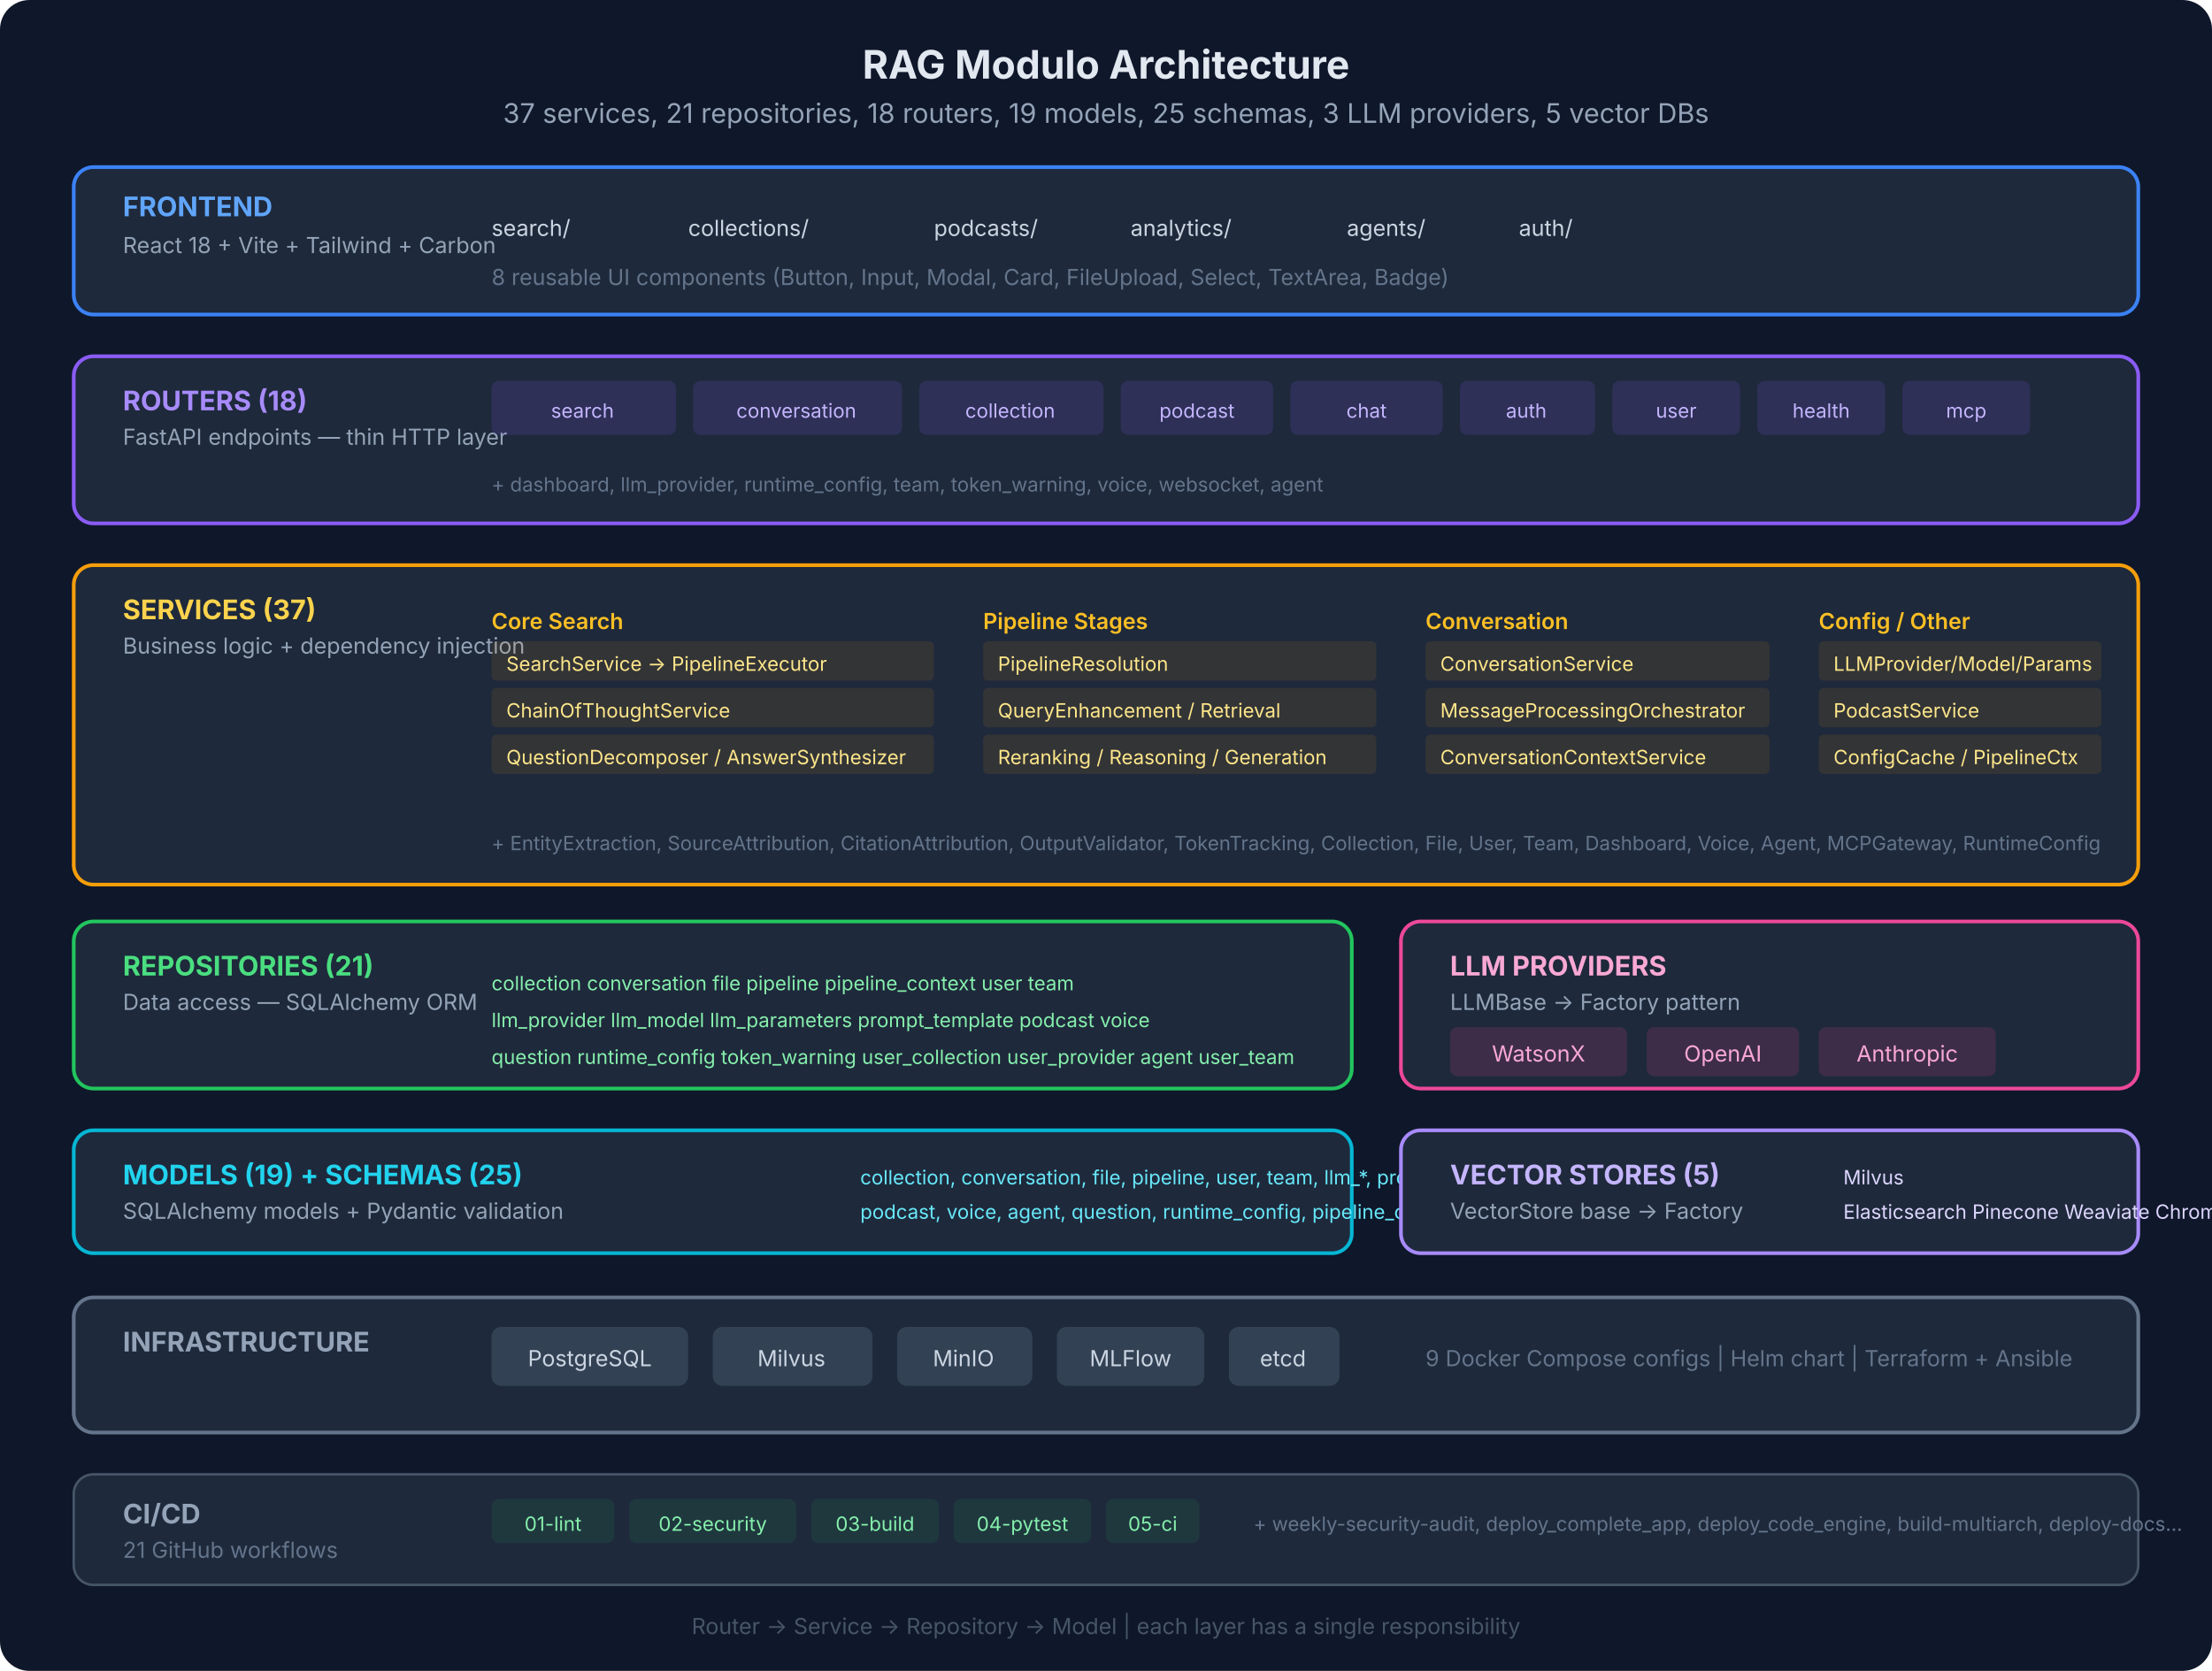
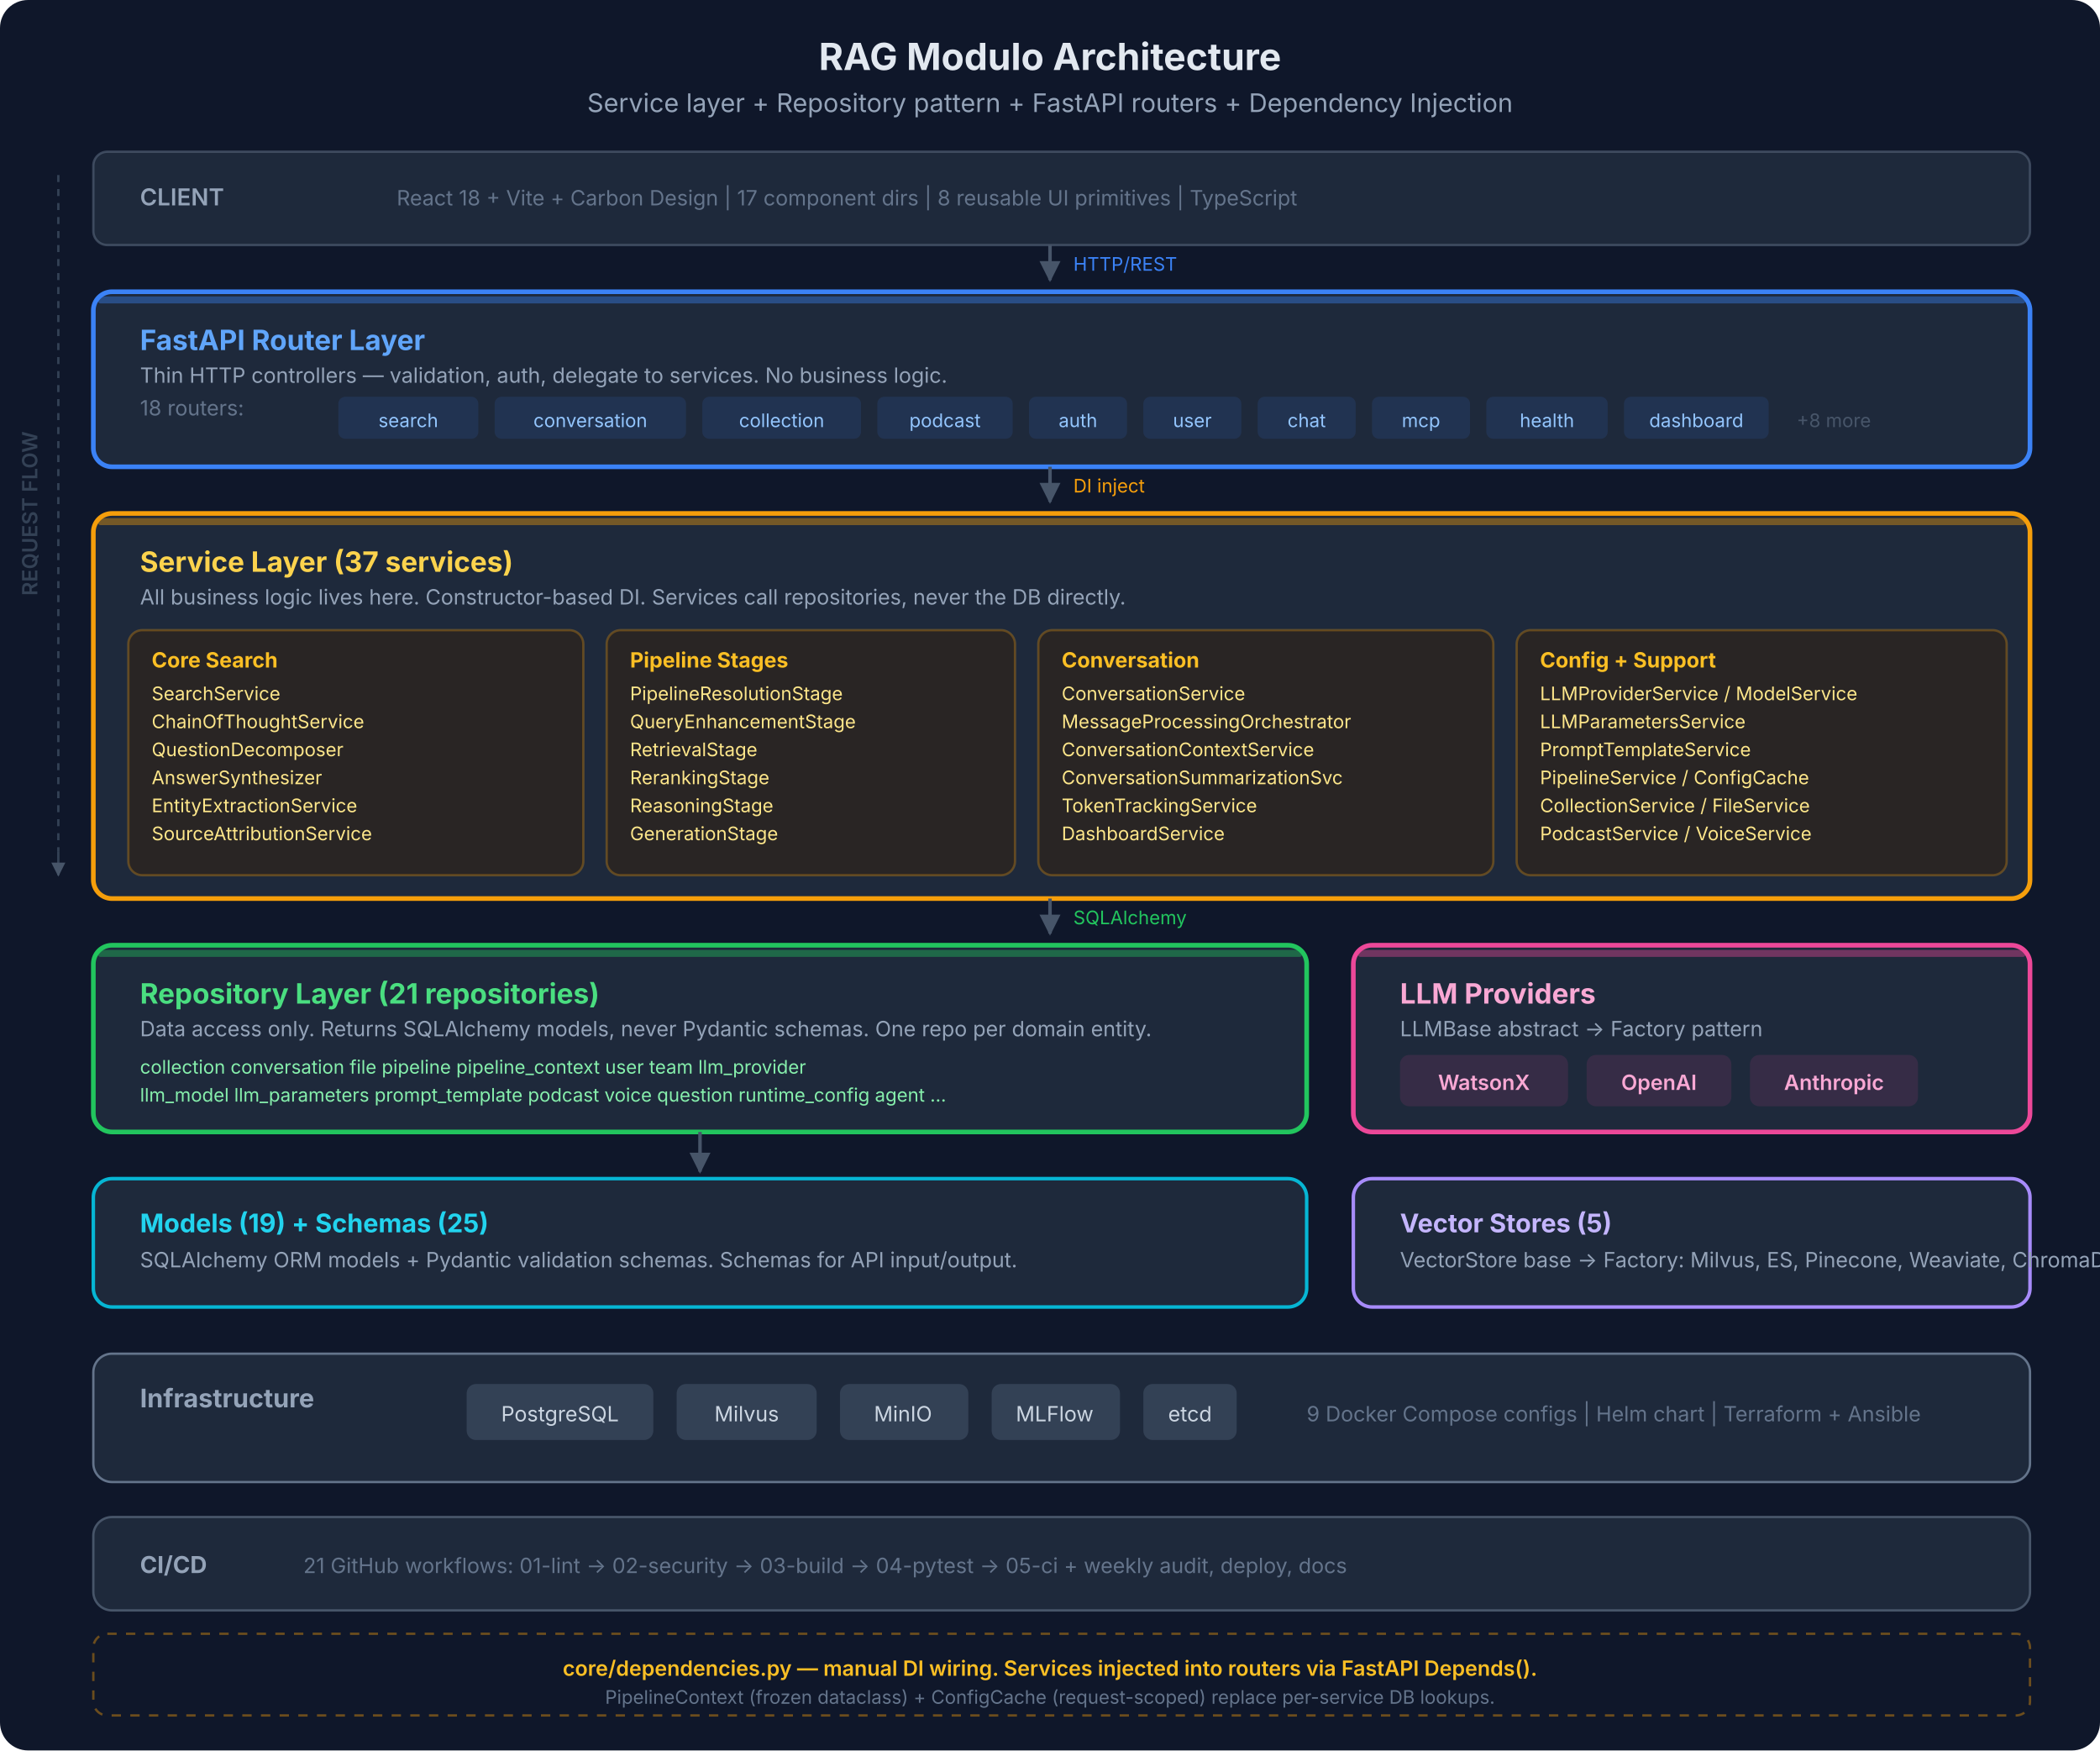
- <svg xmlns="http://www.w3.org/2000/svg" viewBox="0 0 900 680" font-family="system-ui, -apple-system, sans-serif">
-   <rect width="900" height="680" fill="#0f172a" rx="12" />
-   <text x="450" y="32" text-anchor="middle" fill="#e2e8f0" font-size="16" font-weight="700">RAG Modulo Architecture</text>
-   <text x="450" y="50" text-anchor="middle" fill="#94a3b8" font-size="11">37 services, 21 repositories, 18 routers, 19 models, 25 schemas, 3 LLM providers, 5 vector DBs</text>
-   <rect x="30" y="68" width="840" height="60" rx="8" fill="#1e293b" stroke="#3b82f6" stroke-width="1.5" />
-   <text x="50" y="88" fill="#60a5fa" font-size="11" font-weight="700">FRONTEND</text>
-   <text x="50" y="103" fill="#94a3b8" font-size="9">React 18 + Vite + Tailwind + Carbon</text>
-   <text x="200" y="96" fill="#cbd5e1" font-size="9">search/</text>
-   <text x="280" y="96" fill="#cbd5e1" font-size="9">collections/</text>
-   <text x="380" y="96" fill="#cbd5e1" font-size="9">podcasts/</text>
-   <text x="460" y="96" fill="#cbd5e1" font-size="9">analytics/</text>
-   <text x="548" y="96" fill="#cbd5e1" font-size="9">agents/</text>
-   <text x="618" y="96" fill="#cbd5e1" font-size="9">auth/</text>
-   <text x="200" y="116" fill="#64748b" font-size="9">8 reusable UI components (Button, Input, Modal, Card, FileUpload, Select, TextArea, Badge)</text>
-   <rect x="30" y="145" width="840" height="68" rx="8" fill="#1e293b" stroke="#8b5cf6" stroke-width="1.5" />
-   <text x="50" y="167" fill="#a78bfa" font-size="11" font-weight="700">ROUTERS (18)</text>
-   <text x="50" y="181" fill="#94a3b8" font-size="9">FastAPI endpoints — thin HTTP layer</text>
-   <rect x="200" y="155" width="75" height="22" rx="3" fill="#8b5cf6" fill-opacity="0.15" />
-   <text x="237" y="170" text-anchor="middle" fill="#c4b5fd" font-size="8">search</text>
-   <rect x="282" y="155" width="85" height="22" rx="3" fill="#8b5cf6" fill-opacity="0.15" />
-   <text x="324" y="170" text-anchor="middle" fill="#c4b5fd" font-size="8">conversation</text>
-   <rect x="374" y="155" width="75" height="22" rx="3" fill="#8b5cf6" fill-opacity="0.15" />
-   <text x="411" y="170" text-anchor="middle" fill="#c4b5fd" font-size="8">collection</text>
-   <rect x="456" y="155" width="62" height="22" rx="3" fill="#8b5cf6" fill-opacity="0.15" />
-   <text x="487" y="170" text-anchor="middle" fill="#c4b5fd" font-size="8">podcast</text>
-   <rect x="525" y="155" width="62" height="22" rx="3" fill="#8b5cf6" fill-opacity="0.15" />
-   <text x="556" y="170" text-anchor="middle" fill="#c4b5fd" font-size="8">chat</text>
-   <rect x="594" y="155" width="55" height="22" rx="3" fill="#8b5cf6" fill-opacity="0.15" />
-   <text x="621" y="170" text-anchor="middle" fill="#c4b5fd" font-size="8">auth</text>
-   <rect x="656" y="155" width="52" height="22" rx="3" fill="#8b5cf6" fill-opacity="0.15" />
-   <text x="682" y="170" text-anchor="middle" fill="#c4b5fd" font-size="8">user</text>
-   <rect x="715" y="155" width="52" height="22" rx="3" fill="#8b5cf6" fill-opacity="0.15" />
-   <text x="741" y="170" text-anchor="middle" fill="#c4b5fd" font-size="8">health</text>
-   <rect x="774" y="155" width="52" height="22" rx="3" fill="#8b5cf6" fill-opacity="0.15" />
-   <text x="800" y="170" text-anchor="middle" fill="#c4b5fd" font-size="8">mcp</text>
-   <text x="200" y="200" fill="#64748b" font-size="8">+ dashboard, llm_provider, runtime_config, team, token_warning, voice, websocket, agent</text>
-   <rect x="30" y="230" width="840" height="130" rx="8" fill="#1e293b" stroke="#f59e0b" stroke-width="1.5" />
-   <text x="50" y="252" fill="#fcd34d" font-size="11" font-weight="700">SERVICES (37)</text>
-   <text x="50" y="266" fill="#94a3b8" font-size="9">Business logic + dependency injection</text>
-   <text x="200" y="256" fill="#fbbf24" font-size="9" font-weight="600">Core Search</text>
-   <rect x="200" y="261" width="180" height="16" rx="2" fill="#f59e0b" fill-opacity="0.1" />
-   <text x="206" y="273" fill="#fde68a" font-size="8">SearchService → PipelineExecutor</text>
-   <rect x="200" y="280" width="180" height="16" rx="2" fill="#f59e0b" fill-opacity="0.1" />
-   <text x="206" y="292" fill="#fde68a" font-size="8">ChainOfThoughtService</text>
-   <rect x="200" y="299" width="180" height="16" rx="2" fill="#f59e0b" fill-opacity="0.1" />
-   <text x="206" y="311" fill="#fde68a" font-size="8">QuestionDecomposer / AnswerSynthesizer</text>
-   <text x="400" y="256" fill="#fbbf24" font-size="9" font-weight="600">Pipeline Stages</text>
-   <rect x="400" y="261" width="160" height="16" rx="2" fill="#f59e0b" fill-opacity="0.1" />
-   <text x="406" y="273" fill="#fde68a" font-size="8">PipelineResolution</text>
-   <rect x="400" y="280" width="160" height="16" rx="2" fill="#f59e0b" fill-opacity="0.1" />
-   <text x="406" y="292" fill="#fde68a" font-size="8">QueryEnhancement / Retrieval</text>
-   <rect x="400" y="299" width="160" height="16" rx="2" fill="#f59e0b" fill-opacity="0.1" />
-   <text x="406" y="311" fill="#fde68a" font-size="8">Reranking / Reasoning / Generation</text>
-   <text x="580" y="256" fill="#fbbf24" font-size="9" font-weight="600">Conversation</text>
-   <rect x="580" y="261" width="140" height="16" rx="2" fill="#f59e0b" fill-opacity="0.1" />
-   <text x="586" y="273" fill="#fde68a" font-size="8">ConversationService</text>
-   <rect x="580" y="280" width="140" height="16" rx="2" fill="#f59e0b" fill-opacity="0.1" />
-   <text x="586" y="292" fill="#fde68a" font-size="8">MessageProcessingOrchestrator</text>
-   <rect x="580" y="299" width="140" height="16" rx="2" fill="#f59e0b" fill-opacity="0.1" />
-   <text x="586" y="311" fill="#fde68a" font-size="8">ConversationContextService</text>
-   <text x="740" y="256" fill="#fbbf24" font-size="9" font-weight="600">Config / Other</text>
-   <rect x="740" y="261" width="115" height="16" rx="2" fill="#f59e0b" fill-opacity="0.1" />
-   <text x="746" y="273" fill="#fde68a" font-size="8">LLMProvider/Model/Params</text>
-   <rect x="740" y="280" width="115" height="16" rx="2" fill="#f59e0b" fill-opacity="0.1" />
-   <text x="746" y="292" fill="#fde68a" font-size="8">PodcastService</text>
-   <rect x="740" y="299" width="115" height="16" rx="2" fill="#f59e0b" fill-opacity="0.1" />
-   <text x="746" y="311" fill="#fde68a" font-size="8">ConfigCache / PipelineCtx</text>
-   <text x="200" y="346" fill="#64748b" font-size="8">+ EntityExtraction, SourceAttribution, CitationAttribution, OutputValidator, TokenTracking, Collection, File, User, Team, Dashboard, Voice, Agent, MCPGateway, RuntimeConfig</text>
-   <rect x="30" y="375" width="520" height="68" rx="8" fill="#1e293b" stroke="#22c55e" stroke-width="1.5" />
-   <text x="50" y="397" fill="#4ade80" font-size="11" font-weight="700">REPOSITORIES (21)</text>
-   <text x="50" y="411" fill="#94a3b8" font-size="9">Data access — SQLAlchemy ORM</text>
-   <text x="200" y="403" fill="#86efac" font-size="8">collection  conversation  file  pipeline  pipeline_context  user  team</text>
-   <text x="200" y="418" fill="#86efac" font-size="8">llm_provider  llm_model  llm_parameters  prompt_template  podcast  voice</text>
-   <text x="200" y="433" fill="#86efac" font-size="8">question  runtime_config  token_warning  user_collection  user_provider  agent  user_team</text>
-   <rect x="570" y="375" width="300" height="68" rx="8" fill="#1e293b" stroke="#ec4899" stroke-width="1.5" />
-   <text x="590" y="397" fill="#f9a8d4" font-size="11" font-weight="700">LLM PROVIDERS</text>
-   <text x="590" y="411" fill="#94a3b8" font-size="9">LLMBase → Factory pattern</text>
-   <rect x="590" y="418" width="72" height="20" rx="3" fill="#ec4899" fill-opacity="0.15" />
-   <text x="626" y="432" text-anchor="middle" fill="#f9a8d4" font-size="9">WatsonX</text>
-   <rect x="670" y="418" width="62" height="20" rx="3" fill="#ec4899" fill-opacity="0.15" />
-   <text x="701" y="432" text-anchor="middle" fill="#f9a8d4" font-size="9">OpenAI</text>
-   <rect x="740" y="418" width="72" height="20" rx="3" fill="#ec4899" fill-opacity="0.15" />
-   <text x="776" y="432" text-anchor="middle" fill="#f9a8d4" font-size="9">Anthropic</text>
-   <rect x="30" y="460" width="520" height="50" rx="8" fill="#1e293b" stroke="#06b6d4" stroke-width="1.5" />
-   <text x="50" y="482" fill="#22d3ee" font-size="11" font-weight="700">MODELS (19) + SCHEMAS (25)</text>
-   <text x="50" y="496" fill="#94a3b8" font-size="9">SQLAlchemy models + Pydantic validation</text>
-   <text x="350" y="482" fill="#67e8f9" font-size="8">collection, conversation, file, pipeline, user, team, llm_*, prompt_template,</text>
-   <text x="350" y="496" fill="#67e8f9" font-size="8">podcast, voice, agent, question, runtime_config, pipeline_context, structured_output...</text>
-   <rect x="570" y="460" width="300" height="50" rx="8" fill="#1e293b" stroke="#a78bfa" stroke-width="1.5" />
-   <text x="590" y="482" fill="#c4b5fd" font-size="11" font-weight="700">VECTOR STORES (5)</text>
-   <text x="590" y="496" fill="#94a3b8" font-size="9">VectorStore base → Factory</text>
-   <text x="750" y="482" fill="#ddd6fe" font-size="8">Milvus</text>
-   <text x="750" y="496" fill="#ddd6fe" font-size="8">Elasticsearch  Pinecone  Weaviate  ChromaDB</text>
-   <rect x="30" y="528" width="840" height="55" rx="8" fill="#1e293b" stroke="#64748b" stroke-width="1.5" />
-   <text x="50" y="550" fill="#94a3b8" font-size="11" font-weight="700">INFRASTRUCTURE</text>
-   <rect x="200" y="540" width="80" height="24" rx="4" fill="#334155" />
-   <text x="240" y="556" text-anchor="middle" fill="#cbd5e1" font-size="9">PostgreSQL</text>
-   <rect x="290" y="540" width="65" height="24" rx="4" fill="#334155" />
-   <text x="322" y="556" text-anchor="middle" fill="#cbd5e1" font-size="9">Milvus</text>
-   <rect x="365" y="540" width="55" height="24" rx="4" fill="#334155" />
-   <text x="392" y="556" text-anchor="middle" fill="#cbd5e1" font-size="9">MinIO</text>
-   <rect x="430" y="540" width="60" height="24" rx="4" fill="#334155" />
-   <text x="460" y="556" text-anchor="middle" fill="#cbd5e1" font-size="9">MLFlow</text>
-   <rect x="500" y="540" width="45" height="24" rx="4" fill="#334155" />
-   <text x="522" y="556" text-anchor="middle" fill="#cbd5e1" font-size="9">etcd</text>
-   <text x="580" y="556" fill="#64748b" font-size="9">9 Docker Compose configs | Helm chart | Terraform + Ansible</text>
-   <rect x="30" y="600" width="840" height="45" rx="8" fill="#1e293b" stroke="#475569" stroke-width="1" />
-   <text x="50" y="620" fill="#94a3b8" font-size="11" font-weight="700">CI/CD</text>
-   <text x="50" y="634" fill="#64748b" font-size="9">21 GitHub workflows</text>
-   <rect x="200" y="610" width="50" height="18" rx="3" fill="#22c55e" fill-opacity="0.1" />
-   <text x="225" y="623" text-anchor="middle" fill="#86efac" font-size="8">01-lint</text>
-   <rect x="256" y="610" width="68" height="18" rx="3" fill="#22c55e" fill-opacity="0.1" />
-   <text x="290" y="623" text-anchor="middle" fill="#86efac" font-size="8">02-security</text>
-   <rect x="330" y="610" width="52" height="18" rx="3" fill="#22c55e" fill-opacity="0.1" />
-   <text x="356" y="623" text-anchor="middle" fill="#86efac" font-size="8">03-build</text>
-   <rect x="388" y="610" width="56" height="18" rx="3" fill="#22c55e" fill-opacity="0.1" />
-   <text x="416" y="623" text-anchor="middle" fill="#86efac" font-size="8">04-pytest</text>
-   <rect x="450" y="610" width="38" height="18" rx="3" fill="#22c55e" fill-opacity="0.1" />
-   <text x="469" y="623" text-anchor="middle" fill="#86efac" font-size="8">05-ci</text>
-   <text x="510" y="623" fill="#64748b" font-size="8">+ weekly-security-audit, deploy_complete_app, deploy_code_engine, build-multiarch, deploy-docs...</text>
-   <text x="450" y="665" text-anchor="middle" fill="#475569" font-size="9">Router → Service → Repository → Model | each layer has a single responsibility</text>
+ <svg xmlns="http://www.w3.org/2000/svg" viewBox="0 0 900 750" font-family="system-ui, -apple-system, sans-serif">
+   <defs>
+     <marker id="flowArrow" viewBox="0 0 10 10" refX="9" refY="5" markerWidth="6" markerHeight="6" orient="auto">
+       <path d="M 0 0 L 10 5 L 0 10 z" fill="#475569" />
+     </marker>
+     <marker id="flowArrowBlue" viewBox="0 0 10 10" refX="9" refY="5" markerWidth="6" markerHeight="6" orient="auto">
+       <path d="M 0 0 L 10 5 L 0 10 z" fill="#3b82f6" />
+     </marker>
+   </defs>
+   <rect width="900" height="750" fill="#0f172a" rx="12" />
+   <text x="450" y="30" text-anchor="middle" fill="#e2e8f0" font-size="16" font-weight="700">RAG Modulo Architecture</text>
+   <text x="450" y="48" text-anchor="middle" fill="#94a3b8" font-size="11">Service layer + Repository pattern + FastAPI routers + Dependency Injection</text>
+   <text x="16" y="220" fill="#334155" font-size="9" transform="rotate(-90, 16, 220)" text-anchor="middle" font-weight="600">REQUEST FLOW</text>
+   <line x1="25" y1="75" x2="25" y2="365" stroke="#334155" stroke-width="1" stroke-dasharray="3,3" />
+   <path d="M25 365 L25 375" stroke="#334155" stroke-width="1" marker-end="url(#flowArrow)" />
+   <rect x="40" y="65" width="830" height="40" rx="6" fill="#1e293b" stroke="#64748b" stroke-width="1" stroke-opacity="0.5" />
+   <text x="60" y="88" fill="#94a3b8" font-size="10" font-weight="600">CLIENT</text>
+   <text x="170" y="88" fill="#64748b" font-size="9">React 18 + Vite + Carbon Design | 17 component dirs | 8 reusable UI primitives | TypeScript</text>
+   <line x1="450" y1="105" x2="450" y2="120" stroke="#475569" stroke-width="1.5" marker-end="url(#flowArrow)" />
+   <text x="460" y="116" fill="#3b82f6" font-size="8">HTTP/REST</text>
+   <rect x="40" y="125" width="830" height="75" rx="8" fill="#1e293b" stroke="#3b82f6" stroke-width="2" />
+   <rect x="42" y="127" width="826" height="3" rx="1" fill="#3b82f6" fill-opacity="0.4" />
+   <text x="60" y="150" fill="#60a5fa" font-size="12" font-weight="700">FastAPI Router Layer</text>
+   <text x="60" y="164" fill="#94a3b8" font-size="9">Thin HTTP controllers — validation, auth, delegate to services. No business logic.</text>
+   <text x="60" y="178" fill="#64748b" font-size="9">18 routers:</text>
+   <rect x="145" y="170" width="60" height="18" rx="3" fill="#3b82f6" fill-opacity="0.12" />
+   <text x="175" y="183" text-anchor="middle" fill="#93c5fd" font-size="8">search</text>
+   <rect x="212" y="170" width="82" height="18" rx="3" fill="#3b82f6" fill-opacity="0.12" />
+   <text x="253" y="183" text-anchor="middle" fill="#93c5fd" font-size="8">conversation</text>
+   <rect x="301" y="170" width="68" height="18" rx="3" fill="#3b82f6" fill-opacity="0.12" />
+   <text x="335" y="183" text-anchor="middle" fill="#93c5fd" font-size="8">collection</text>
+   <rect x="376" y="170" width="58" height="18" rx="3" fill="#3b82f6" fill-opacity="0.12" />
+   <text x="405" y="183" text-anchor="middle" fill="#93c5fd" font-size="8">podcast</text>
+   <rect x="441" y="170" width="42" height="18" rx="3" fill="#3b82f6" fill-opacity="0.12" />
+   <text x="462" y="183" text-anchor="middle" fill="#93c5fd" font-size="8">auth</text>
+   <rect x="490" y="170" width="42" height="18" rx="3" fill="#3b82f6" fill-opacity="0.12" />
+   <text x="511" y="183" text-anchor="middle" fill="#93c5fd" font-size="8">user</text>
+   <rect x="539" y="170" width="42" height="18" rx="3" fill="#3b82f6" fill-opacity="0.12" />
+   <text x="560" y="183" text-anchor="middle" fill="#93c5fd" font-size="8">chat</text>
+   <rect x="588" y="170" width="42" height="18" rx="3" fill="#3b82f6" fill-opacity="0.12" />
+   <text x="609" y="183" text-anchor="middle" fill="#93c5fd" font-size="8">mcp</text>
+   <rect x="637" y="170" width="52" height="18" rx="3" fill="#3b82f6" fill-opacity="0.12" />
+   <text x="663" y="183" text-anchor="middle" fill="#93c5fd" font-size="8">health</text>
+   <rect x="696" y="170" width="62" height="18" rx="3" fill="#3b82f6" fill-opacity="0.12" />
+   <text x="727" y="183" text-anchor="middle" fill="#93c5fd" font-size="8">dashboard</text>
+   <text x="770" y="183" fill="#475569" font-size="8">+8 more</text>
+   <line x1="450" y1="200" x2="450" y2="215" stroke="#475569" stroke-width="1.5" marker-end="url(#flowArrow)" />
+   <text x="460" y="211" fill="#f59e0b" font-size="8">DI inject</text>
+   <rect x="40" y="220" width="830" height="165" rx="8" fill="#1e293b" stroke="#f59e0b" stroke-width="2" />
+   <rect x="42" y="222" width="826" height="3" rx="1" fill="#f59e0b" fill-opacity="0.4" />
+   <text x="60" y="245" fill="#fcd34d" font-size="12" font-weight="700">Service Layer (37 services)</text>
+   <text x="60" y="259" fill="#94a3b8" font-size="9">All business logic lives here. Constructor-based DI. Services call repositories, never the DB directly.</text>
+   <rect x="55" y="270" width="195" height="105" rx="6" fill="#292524" stroke="#f59e0b" stroke-width="1" stroke-opacity="0.3" />
+   <text x="65" y="286" fill="#fbbf24" font-size="9" font-weight="700">Core Search</text>
+   <text x="65" y="300" fill="#fde68a" font-size="8">SearchService</text>
+   <text x="65" y="312" fill="#fde68a" font-size="8">ChainOfThoughtService</text>
+   <text x="65" y="324" fill="#fde68a" font-size="8">QuestionDecomposer</text>
+   <text x="65" y="336" fill="#fde68a" font-size="8">AnswerSynthesizer</text>
+   <text x="65" y="348" fill="#fde68a" font-size="8">EntityExtractionService</text>
+   <text x="65" y="360" fill="#fde68a" font-size="8">SourceAttributionService</text>
+   <rect x="260" y="270" width="175" height="105" rx="6" fill="#292524" stroke="#f59e0b" stroke-width="1" stroke-opacity="0.3" />
+   <text x="270" y="286" fill="#fbbf24" font-size="9" font-weight="700">Pipeline Stages</text>
+   <text x="270" y="300" fill="#fde68a" font-size="8">PipelineResolutionStage</text>
+   <text x="270" y="312" fill="#fde68a" font-size="8">QueryEnhancementStage</text>
+   <text x="270" y="324" fill="#fde68a" font-size="8">RetrievalStage</text>
+   <text x="270" y="336" fill="#fde68a" font-size="8">RerankingStage</text>
+   <text x="270" y="348" fill="#fde68a" font-size="8">ReasoningStage</text>
+   <text x="270" y="360" fill="#fde68a" font-size="8">GenerationStage</text>
+   <rect x="445" y="270" width="195" height="105" rx="6" fill="#292524" stroke="#f59e0b" stroke-width="1" stroke-opacity="0.3" />
+   <text x="455" y="286" fill="#fbbf24" font-size="9" font-weight="700">Conversation</text>
+   <text x="455" y="300" fill="#fde68a" font-size="8">ConversationService</text>
+   <text x="455" y="312" fill="#fde68a" font-size="8">MessageProcessingOrchestrator</text>
+   <text x="455" y="324" fill="#fde68a" font-size="8">ConversationContextService</text>
+   <text x="455" y="336" fill="#fde68a" font-size="8">ConversationSummarizationSvc</text>
+   <text x="455" y="348" fill="#fde68a" font-size="8">TokenTrackingService</text>
+   <text x="455" y="360" fill="#fde68a" font-size="8">DashboardService</text>
+   <rect x="650" y="270" width="210" height="105" rx="6" fill="#292524" stroke="#f59e0b" stroke-width="1" stroke-opacity="0.3" />
+   <text x="660" y="286" fill="#fbbf24" font-size="9" font-weight="700">Config + Support</text>
+   <text x="660" y="300" fill="#fde68a" font-size="8">LLMProviderService / ModelService</text>
+   <text x="660" y="312" fill="#fde68a" font-size="8">LLMParametersService</text>
+   <text x="660" y="324" fill="#fde68a" font-size="8">PromptTemplateService</text>
+   <text x="660" y="336" fill="#fde68a" font-size="8">PipelineService / ConfigCache</text>
+   <text x="660" y="348" fill="#fde68a" font-size="8">CollectionService / FileService</text>
+   <text x="660" y="360" fill="#fde68a" font-size="8">PodcastService / VoiceService</text>
+   <line x1="450" y1="385" x2="450" y2="400" stroke="#475569" stroke-width="1.5" marker-end="url(#flowArrow)" />
+   <text x="460" y="396" fill="#22c55e" font-size="8">SQLAlchemy</text>
+   <rect x="40" y="405" width="520" height="80" rx="8" fill="#1e293b" stroke="#22c55e" stroke-width="2" />
+   <rect x="42" y="407" width="516" height="3" rx="1" fill="#22c55e" fill-opacity="0.4" />
+   <text x="60" y="430" fill="#4ade80" font-size="12" font-weight="700">Repository Layer (21 repositories)</text>
+   <text x="60" y="444" fill="#94a3b8" font-size="9">Data access only. Returns SQLAlchemy models, never Pydantic schemas. One repo per domain entity.</text>
+   <text x="60" y="460" fill="#86efac" font-size="8">collection  conversation  file  pipeline  pipeline_context  user  team  llm_provider</text>
+   <text x="60" y="472" fill="#86efac" font-size="8">llm_model  llm_parameters  prompt_template  podcast  voice  question  runtime_config  agent ...</text>
+   <rect x="580" y="405" width="290" height="80" rx="8" fill="#1e293b" stroke="#ec4899" stroke-width="2" />
+   <rect x="582" y="407" width="286" height="3" rx="1" fill="#ec4899" fill-opacity="0.4" />
+   <text x="600" y="430" fill="#f9a8d4" font-size="12" font-weight="700">LLM Providers</text>
+   <text x="600" y="444" fill="#94a3b8" font-size="9">LLMBase abstract → Factory pattern</text>
+   <rect x="600" y="452" width="72" height="22" rx="4" fill="#ec4899" fill-opacity="0.12" />
+   <text x="636" y="467" text-anchor="middle" fill="#f9a8d4" font-size="9" font-weight="600">WatsonX</text>
+   <rect x="680" y="452" width="62" height="22" rx="4" fill="#ec4899" fill-opacity="0.12" />
+   <text x="711" y="467" text-anchor="middle" fill="#f9a8d4" font-size="9" font-weight="600">OpenAI</text>
+   <rect x="750" y="452" width="72" height="22" rx="4" fill="#ec4899" fill-opacity="0.12" />
+   <text x="786" y="467" text-anchor="middle" fill="#f9a8d4" font-size="9" font-weight="600">Anthropic</text>
+   <line x1="300" y1="485" x2="300" y2="502" stroke="#475569" stroke-width="1.5" marker-end="url(#flowArrow)" />
+   <rect x="40" y="505" width="520" height="55" rx="8" fill="#1e293b" stroke="#06b6d4" stroke-width="1.5" />
+   <text x="60" y="528" fill="#22d3ee" font-size="11" font-weight="700">Models (19) + Schemas (25)</text>
+   <text x="60" y="543" fill="#94a3b8" font-size="9">SQLAlchemy ORM models + Pydantic validation schemas. Schemas for API input/output.</text>
+   <rect x="580" y="505" width="290" height="55" rx="8" fill="#1e293b" stroke="#a78bfa" stroke-width="1.5" />
+   <text x="600" y="528" fill="#c4b5fd" font-size="11" font-weight="700">Vector Stores (5)</text>
+   <text x="600" y="543" fill="#94a3b8" font-size="9">VectorStore base → Factory: Milvus, ES, Pinecone, Weaviate, ChromaDB</text>
+   <rect x="40" y="580" width="830" height="55" rx="8" fill="#1e293b" stroke="#64748b" stroke-width="1" />
+   <text x="60" y="603" fill="#94a3b8" font-size="11" font-weight="700">Infrastructure</text>
+   <rect x="200" y="593" width="80" height="24" rx="4" fill="#334155" />
+   <text x="240" y="609" text-anchor="middle" fill="#cbd5e1" font-size="9">PostgreSQL</text>
+   <rect x="290" y="593" width="60" height="24" rx="4" fill="#334155" />
+   <text x="320" y="609" text-anchor="middle" fill="#cbd5e1" font-size="9">Milvus</text>
+   <rect x="360" y="593" width="55" height="24" rx="4" fill="#334155" />
+   <text x="387" y="609" text-anchor="middle" fill="#cbd5e1" font-size="9">MinIO</text>
+   <rect x="425" y="593" width="55" height="24" rx="4" fill="#334155" />
+   <text x="452" y="609" text-anchor="middle" fill="#cbd5e1" font-size="9">MLFlow</text>
+   <rect x="490" y="593" width="40" height="24" rx="4" fill="#334155" />
+   <text x="510" y="609" text-anchor="middle" fill="#cbd5e1" font-size="9">etcd</text>
+   <text x="560" y="609" fill="#64748b" font-size="9">9 Docker Compose configs | Helm chart | Terraform + Ansible</text>
+   <rect x="40" y="650" width="830" height="40" rx="8" fill="#1e293b" stroke="#475569" stroke-width="1" />
+   <text x="60" y="674" fill="#94a3b8" font-size="10" font-weight="700">CI/CD</text>
+   <text x="130" y="674" fill="#64748b" font-size="9">21 GitHub workflows: 01-lint → 02-security → 03-build → 04-pytest → 05-ci + weekly audit, deploy, docs</text>
+   <rect x="40" y="700" width="830" height="35" rx="6" fill="#0f172a" stroke="#f59e0b" stroke-width="1" stroke-dasharray="4,4" stroke-opacity="0.4" />
+   <text x="450" y="718" text-anchor="middle" fill="#fbbf24" font-size="9" font-weight="600">core/dependencies.py — manual DI wiring. Services injected into routers via FastAPI Depends().</text>
+   <text x="450" y="730" text-anchor="middle" fill="#64748b" font-size="8">PipelineContext (frozen dataclass) + ConfigCache (request-scoped) replace per-service DB lookups.</text>
</svg>
